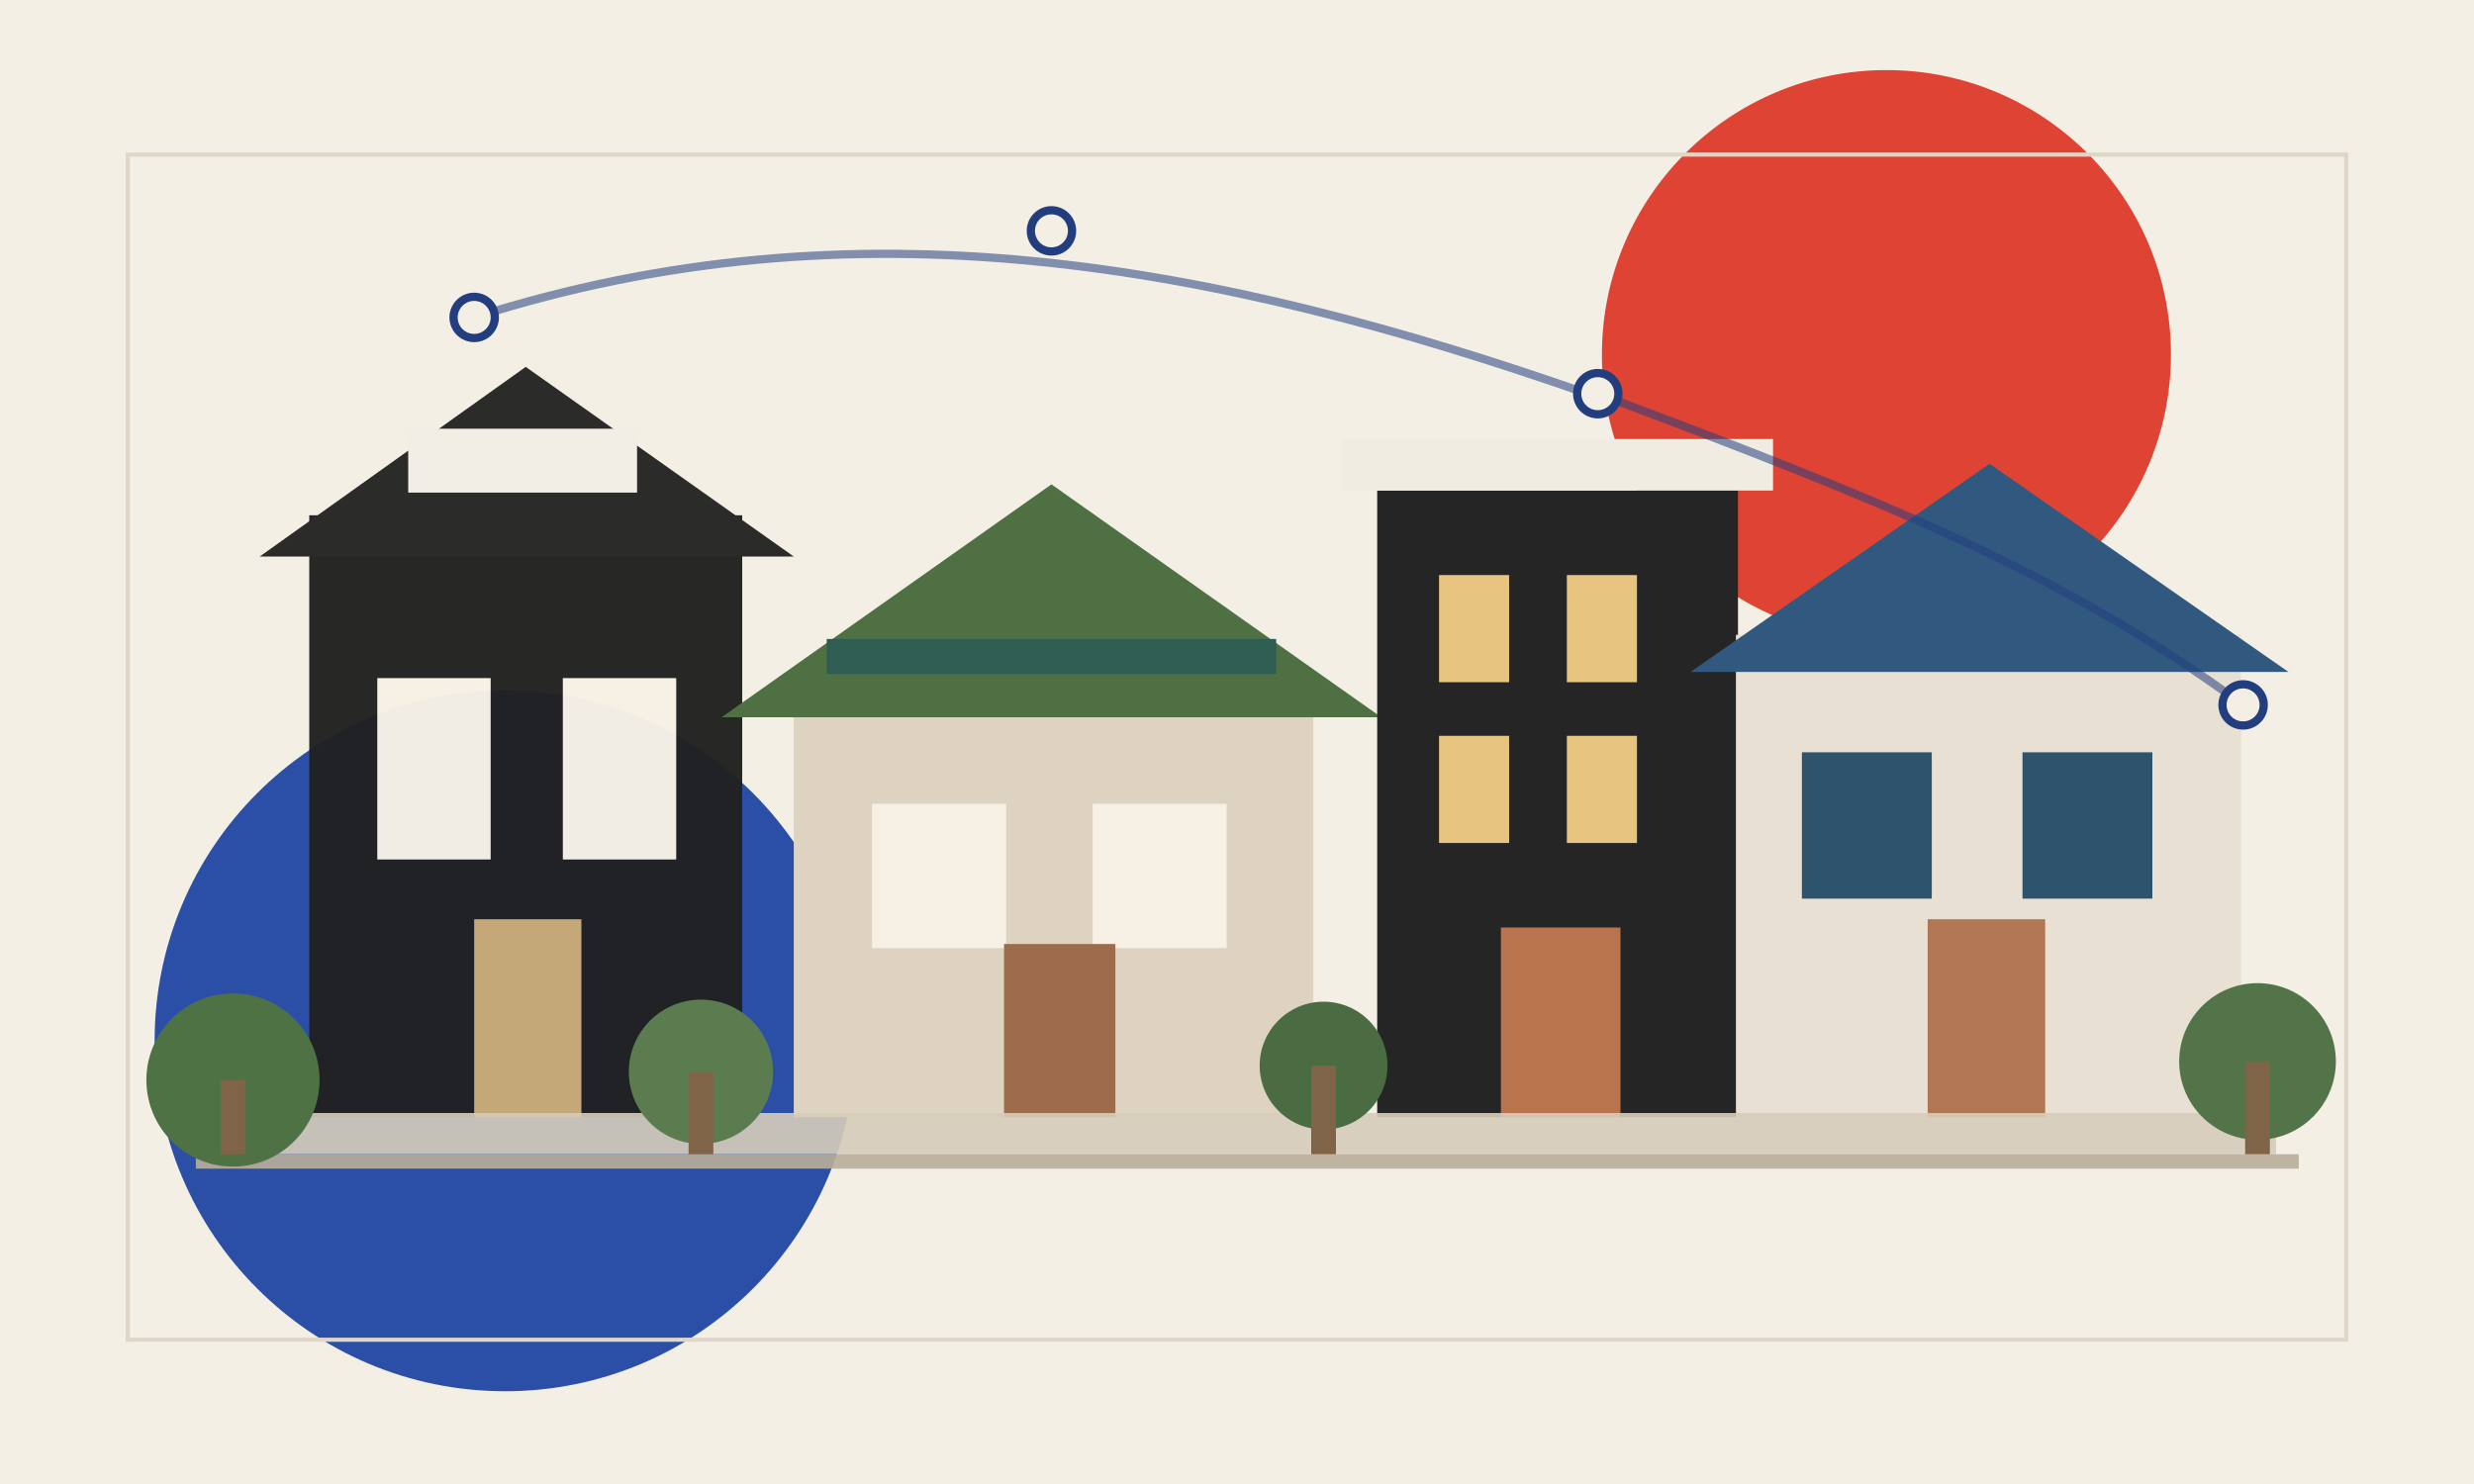
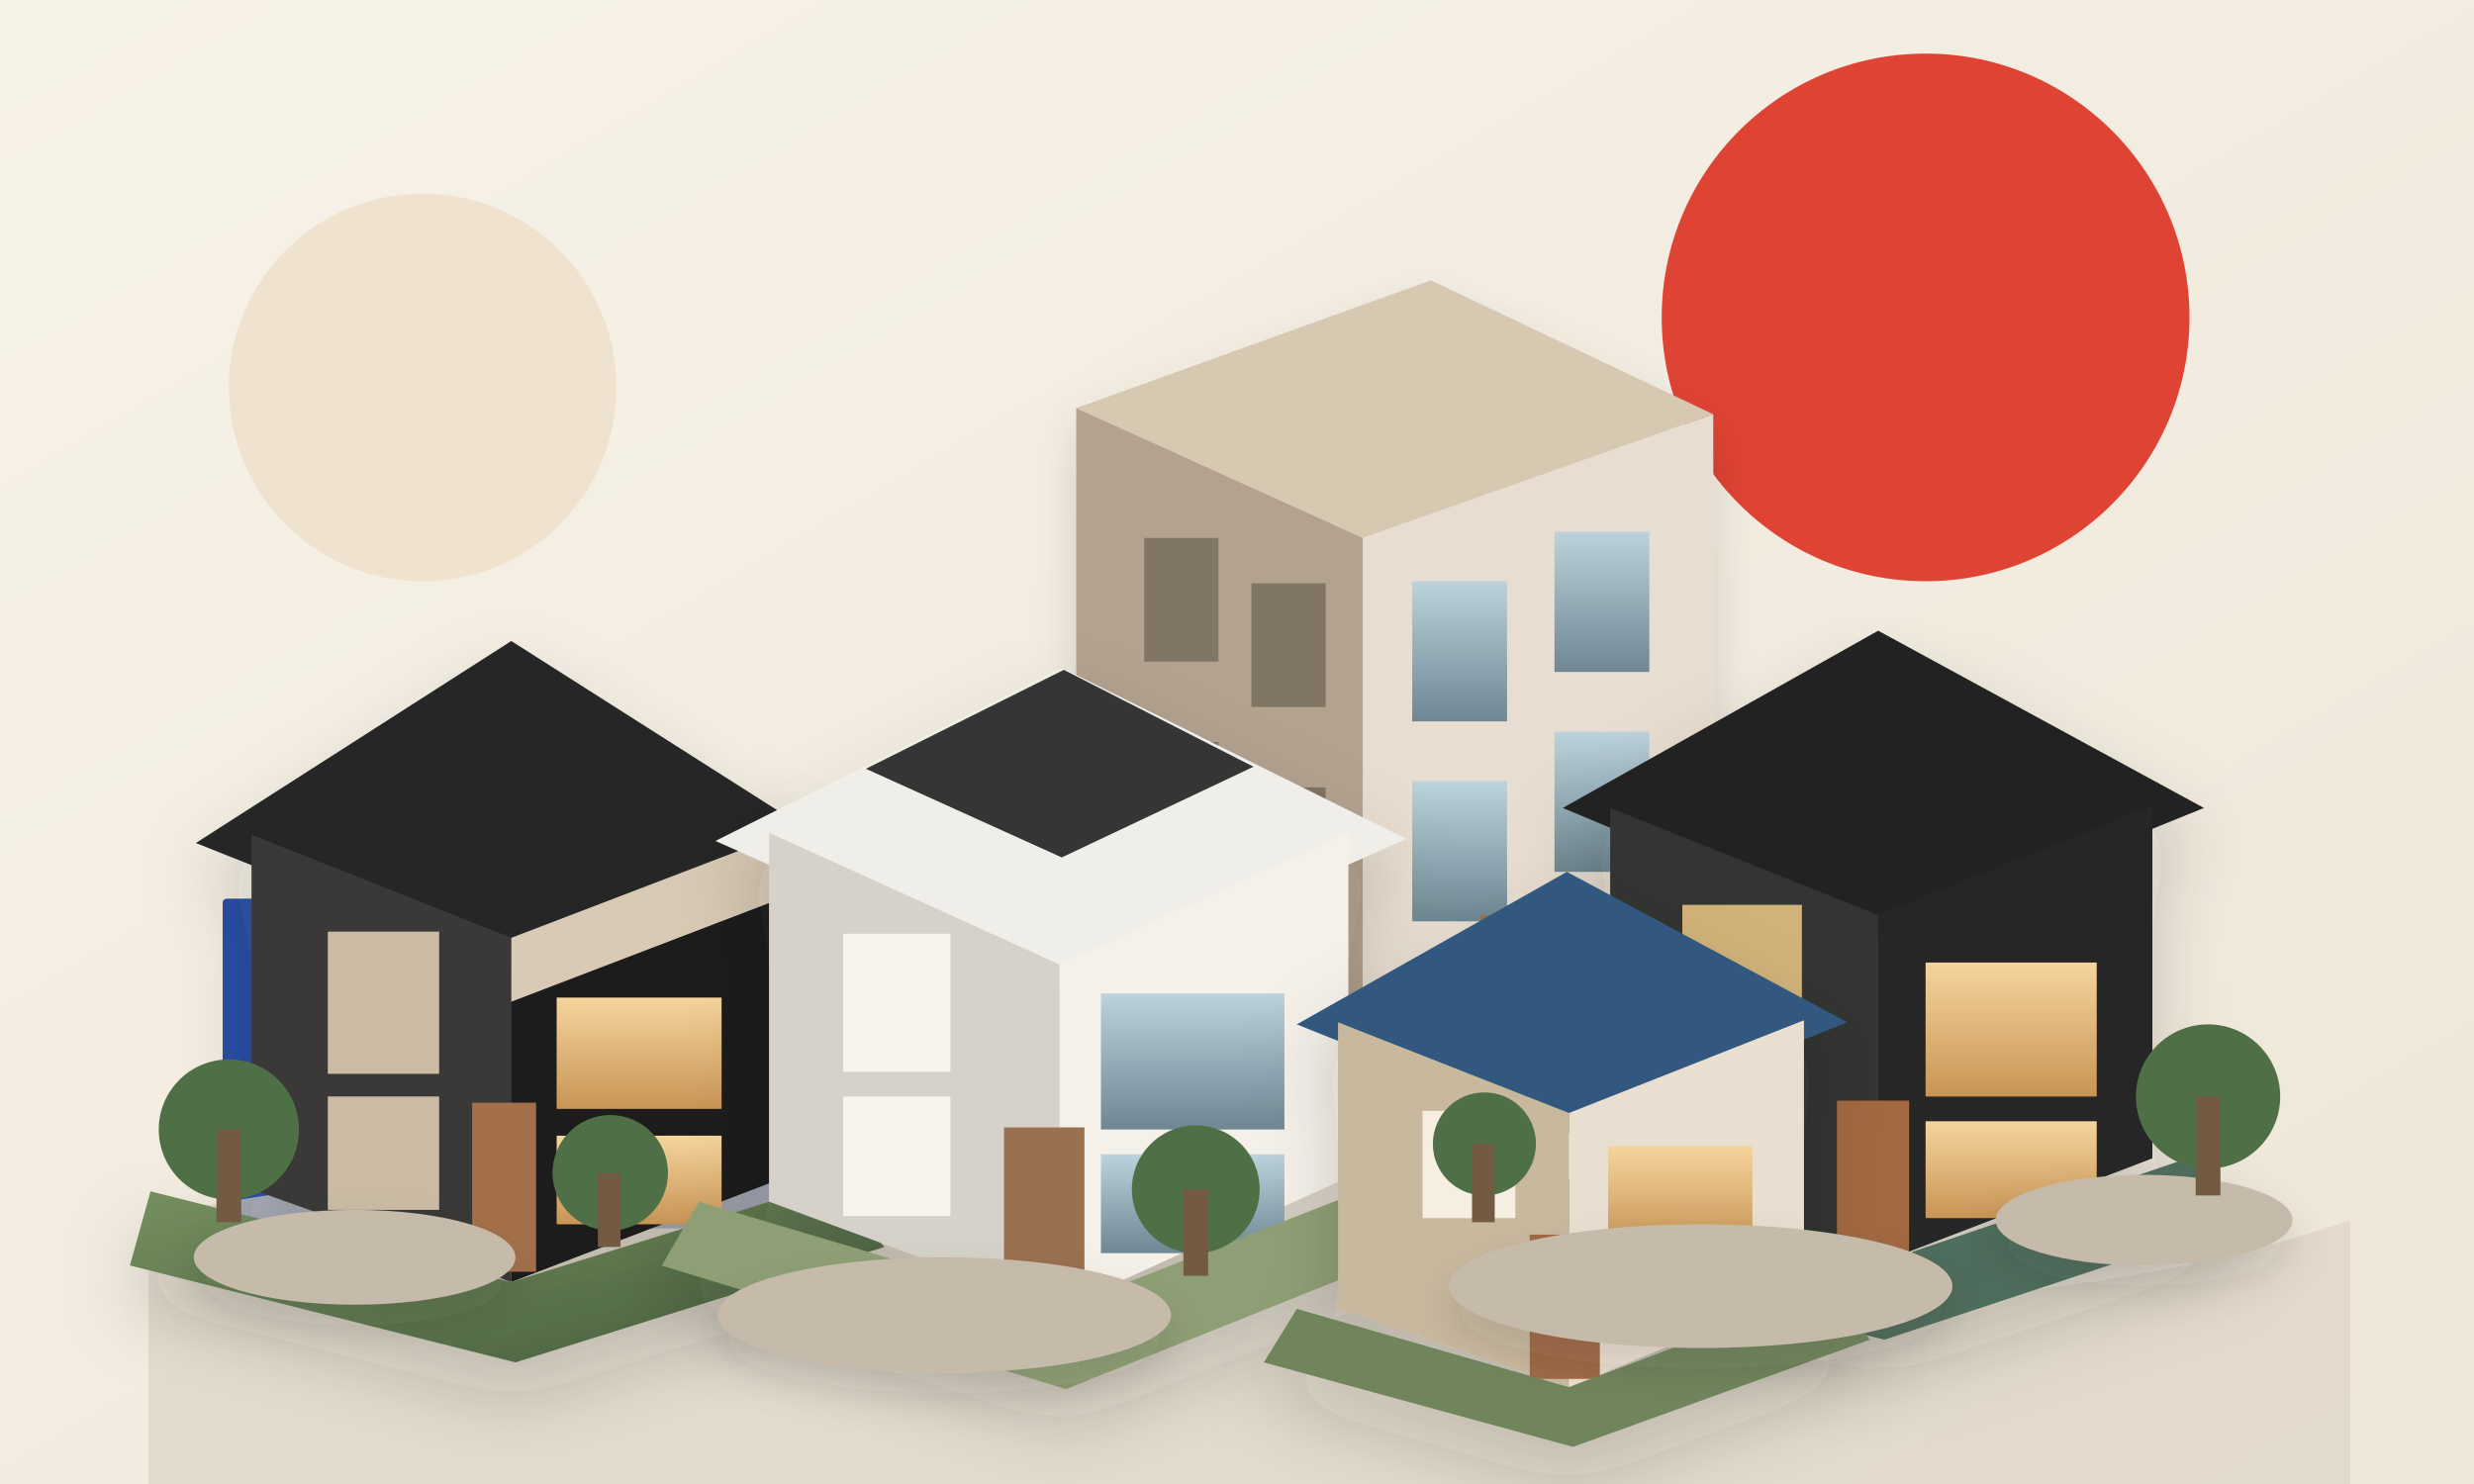
<svg xmlns="http://www.w3.org/2000/svg" viewBox="0 0 1200 720" role="img" aria-labelledby="title desc">
-   <rect width="1200" height="720" fill="#f4efe4" />
-   <circle cx="915" cy="172" r="138" fill="#df4334" />
-   <circle cx="245" cy="505" r="170" fill="#2b4fa7" />
-   <rect x="62" y="75" width="1076" height="575" fill="none" stroke="#ded6c7" stroke-width="2" />
-   <g opacity=".97">
-     <rect x="150" y="250" width="210" height="292" fill="#212121" />
-     <polygon points="126,270 255,178 385,270" fill="#252525" />
-     <rect x="183" y="329" width="55" height="88" fill="#f7f1e5" />
-     <rect x="273" y="329" width="55" height="88" fill="#f7f1e5" />
-     <rect x="230" y="446" width="52" height="96" fill="#c9ab76" />
-     <rect x="198" y="208" width="111" height="31" fill="#f2eee5" />
+   <defs>
+     <linearGradient id="bg" x1="0" y1="0" x2="1" y2="1">
+       <stop offset="0" stop-color="#f7f2e8" />
+       <stop offset="1" stop-color="#eee6d8" />
+     </linearGradient>
+     <linearGradient id="glass" x1="0" y1="0" x2="0" y2="1">
+       <stop offset="0" stop-color="#bcd2dd" />
+       <stop offset="1" stop-color="#6e8792" />
+     </linearGradient>
+     <linearGradient id="warmGlass" x1="0" y1="0" x2="0" y2="1">
+       <stop offset="0" stop-color="#f5d49d" />
+       <stop offset="1" stop-color="#c89555" />
+     </linearGradient>
+     <linearGradient id="lawn" x1="0" y1="0" x2="1" y2="1">
+       <stop offset="0" stop-color="#769060" />
+       <stop offset="1" stop-color="#465e3d" />
+     </linearGradient>
+     <filter id="shadow" x="-30%" y="-30%" width="160%" height="170%">
+       <feDropShadow dx="0" dy="18" stdDeviation="18" flood-color="#312d28" flood-opacity=".18" />
+     </filter>
+     <filter id="smallShadow" x="-30%" y="-30%" width="160%" height="170%">
+       <feDropShadow dx="0" dy="10" stdDeviation="10" flood-color="#312d28" flood-opacity=".14" />
+     </filter>
+   </defs>
+   <rect width="1200" height="720" fill="url(#bg)" />
+   <circle cx="934" cy="154" r="128" fill="#df4334" />
+   <rect x="108" y="436" width="280" height="160" rx="2" fill="#2b4fa7" />
+   <circle cx="205" cy="188" r="94" fill="#efe2ce" />
+   <path d="M72 590 C285 548 485 563 650 603 C832 646 1005 638 1140 592 L1140 720 L72 720 Z" fill="#ded5c6" opacity=".72" />
+   <g transform="translate(480 110)" filter="url(#smallShadow)">
+     <polygon points="42,88 214,26 351,91 181,151" fill="#d7c8b2" />
+     <polygon points="42,88 181,151 181,430 42,372" fill="#b3a28e" />
+     <polygon points="181,151 351,91 351,370 181,430" fill="#e7ddd0" />
+     <g fill="url(#glass)">
+       <rect x="205" y="172" width="46" height="68" />
+       <rect x="274" y="148" width="46" height="68" />
+       <rect x="205" y="269" width="46" height="68" />
+       <rect x="274" y="245" width="46" height="68" />
+     </g>
+     <g fill="#817565">
+       <rect x="75" y="151" width="36" height="60" />
+       <rect x="127" y="173" width="36" height="60" />
+       <rect x="75" y="250" width="36" height="60" />
+       <rect x="127" y="272" width="36" height="60" />
+     </g>
+     <rect x="238" y="334" width="61" height="66" fill="#a06f4e" />
  </g>
-   <g>
-     <rect x="385" y="332" width="252" height="210" fill="#ddd3c0" />
-     <polygon points="350,348 510,235 670,348" fill="#4e7043" />
-     <rect x="423" y="390" width="65" height="70" fill="#f7f1e5" />
-     <rect x="530" y="390" width="65" height="70" fill="#f7f1e5" />
-     <rect x="487" y="458" width="54" height="84" fill="#9d6c4c" />
-     <rect x="401" y="310" width="218" height="17" fill="#2f5d51" />
+   <g transform="translate(95 285)" filter="url(#shadow)">
+     <polygon points="0,124 153,26 307,124 153,185" fill="#252525" />
+     <polygon points="27,120 153,170 153,337 27,292" fill="#3b3937" />
+     <polygon points="153,170 281,121 281,288 153,337" fill="#1d1d1d" />
+     <polygon points="153,170 281,121 281,152 153,201" fill="#d8cab5" />
+     <rect x="175" y="199" width="80" height="54" fill="url(#warmGlass)" />
+     <rect x="175" y="266" width="80" height="43" fill="url(#warmGlass)" />
+     <rect x="64" y="167" width="54" height="69" fill="#cbbba5" />
+     <rect x="64" y="247" width="54" height="55" fill="#cbbba5" />
+     <rect x="134" y="250" width="31" height="82" fill="#a46f4b" />
+     <polygon points="-22,293 153,337 307,289 334,320 155,376 -32,329" fill="url(#lawn)" />
  </g>
-   <g>
-     <rect x="668" y="238" width="175" height="304" fill="#252525" />
-     <rect x="698" y="279" width="34" height="52" fill="#e7c581" />
-     <rect x="760" y="279" width="34" height="52" fill="#e7c581" />
-     <rect x="698" y="357" width="34" height="52" fill="#e7c581" />
-     <rect x="760" y="357" width="34" height="52" fill="#e7c581" />
-     <rect x="728" y="450" width="58" height="92" fill="#b9744d" />
-     <rect x="651" y="213" width="209" height="25" fill="#f0ece1" />
+   <g transform="translate(347 280)" filter="url(#shadow)">
+     <polygon points="0,128 168,44 335,127 167,202" fill="#f0eee8" />
+     <polygon points="26,124 167,188 167,355 26,303" fill="#d6d2ca" />
+     <polygon points="167,188 307,124 307,291 167,355" fill="#f5f1e9" />
+     <polygon points="73,93 169,45 261,92 168,136" fill="#353535" />
+     <rect x="187" y="202" width="89" height="66" fill="url(#glass)" />
+     <rect x="187" y="280" width="89" height="48" fill="url(#glass)" />
+     <rect x="62" y="173" width="52" height="67" fill="#f7f4ed" />
+     <rect x="62" y="252" width="52" height="58" fill="#f7f4ed" />
+     <rect x="140" y="267" width="39" height="82" fill="#9a704f" />
+     <polygon points="-8,303 167,355 323,294 350,322 170,394 -26,334" fill="#8f9f74" />
  </g>
-   <g>
-     <rect x="842" y="308" width="245" height="234" fill="#e8e1d3" />
-     <polygon points="820,326 965,225 1110,326" fill="#31597f" />
-     <rect x="874" y="365" width="63" height="71" fill="#2d536d" />
-     <rect x="981" y="365" width="63" height="71" fill="#2d536d" />
-     <rect x="935" y="446" width="57" height="96" fill="#b17652" />
+   <g transform="translate(755 276)" filter="url(#shadow)">
+     <polygon points="3,116 156,30 314,116 156,180" fill="#222423" />
+     <polygon points="26,116 156,168 156,337 26,294" fill="#303431" />
+     <polygon points="156,168 289,115 289,286 156,337" fill="#252827" />
+     <rect x="179" y="191" width="83" height="65" fill="url(#warmGlass)" />
+     <rect x="179" y="268" width="83" height="47" fill="url(#warmGlass)" />
+     <rect x="61" y="163" width="58" height="65" fill="#d1b27a" />
+     <rect x="61" y="241" width="58" height="59" fill="#d1b27a" />
+     <rect x="136" y="258" width="35" height="75" fill="#a26943" />
+     <polygon points="0,294 156,337 306,286 334,316 159,374 -21,329" fill="#4f6d5c" />
  </g>
-   <g opacity=".9">
-     <rect x="104" y="540" width="1000" height="20" fill="#d6ccba" />
-     <rect x="95" y="560" width="1020" height="7" fill="#b9ae9a" />
+   <g transform="translate(625 405)" filter="url(#shadow)">
+     <polygon points="4,92 135,18 271,91 136,145" fill="#31597f" />
+     <polygon points="24,91 136,135 136,268 24,230" fill="#c8b89e" />
+     <polygon points="136,135 250,90 250,221 136,268" fill="#e9dfd0" />
+     <rect x="155" y="151" width="70" height="48" fill="url(#warmGlass)" />
+     <rect x="65" y="134" width="45" height="52" fill="#f5eee1" />
+     <rect x="117" y="194" width="34" height="70" fill="#9f6a47" />
+     <polygon points="4,230 136,268 263,220 282,245 138,297 -12,256" fill="#71855d" />
  </g>
-   <g>
-     <circle cx="113" cy="524" r="42" fill="#4f7245" />
-     <circle cx="340" cy="520" r="35" fill="#5b7c4e" />
-     <circle cx="642" cy="517" r="31" fill="#4b6b42" />
-     <circle cx="1095" cy="515" r="38" fill="#527448" />
-     <rect x="107" y="524" width="12" height="36" fill="#806447" />
-     <rect x="334" y="520" width="12" height="40" fill="#806447" />
-     <rect x="636" y="517" width="12" height="43" fill="#806447" />
-     <rect x="1089" y="515" width="12" height="45" fill="#806447" />
+   <g filter="url(#smallShadow)">
+     <ellipse cx="172" cy="610" rx="78" ry="23" fill="#c6baaa" />
+     <ellipse cx="458" cy="638" rx="110" ry="28" fill="#c6baaa" />
+     <ellipse cx="825" cy="624" rx="122" ry="30" fill="#c6baaa" />
+     <ellipse cx="1040" cy="592" rx="72" ry="22" fill="#c6baaa" />
  </g>
-   <g fill="none" stroke="#233e7f" stroke-width="4" opacity=".55">
-     <path d="M230 154 C415 95 590 128 770 191" />
-     <path d="M775 191 C908 241 998 276 1088 342" />
+   <g fill="#4f7047">
+     <circle cx="111" cy="548" r="34" />
+     <circle cx="296" cy="569" r="28" />
+     <circle cx="580" cy="577" r="31" />
+     <circle cx="720" cy="555" r="25" />
+     <circle cx="1071" cy="532" r="35" />
  </g>
-   <g fill="#f4efe4" stroke="#233e7f" stroke-width="4">
-     <circle cx="230" cy="154" r="10" />
-     <circle cx="510" cy="112" r="10" />
-     <circle cx="775" cy="191" r="10" />
-     <circle cx="1088" cy="342" r="10" />
+   <g fill="#725a43">
+     <rect x="105" y="548" width="12" height="45" />
+     <rect x="290" y="569" width="11" height="36" />
+     <rect x="574" y="577" width="12" height="42" />
+     <rect x="714" y="555" width="11" height="38" />
+     <rect x="1065" y="532" width="12" height="48" />
  </g>
</svg>
